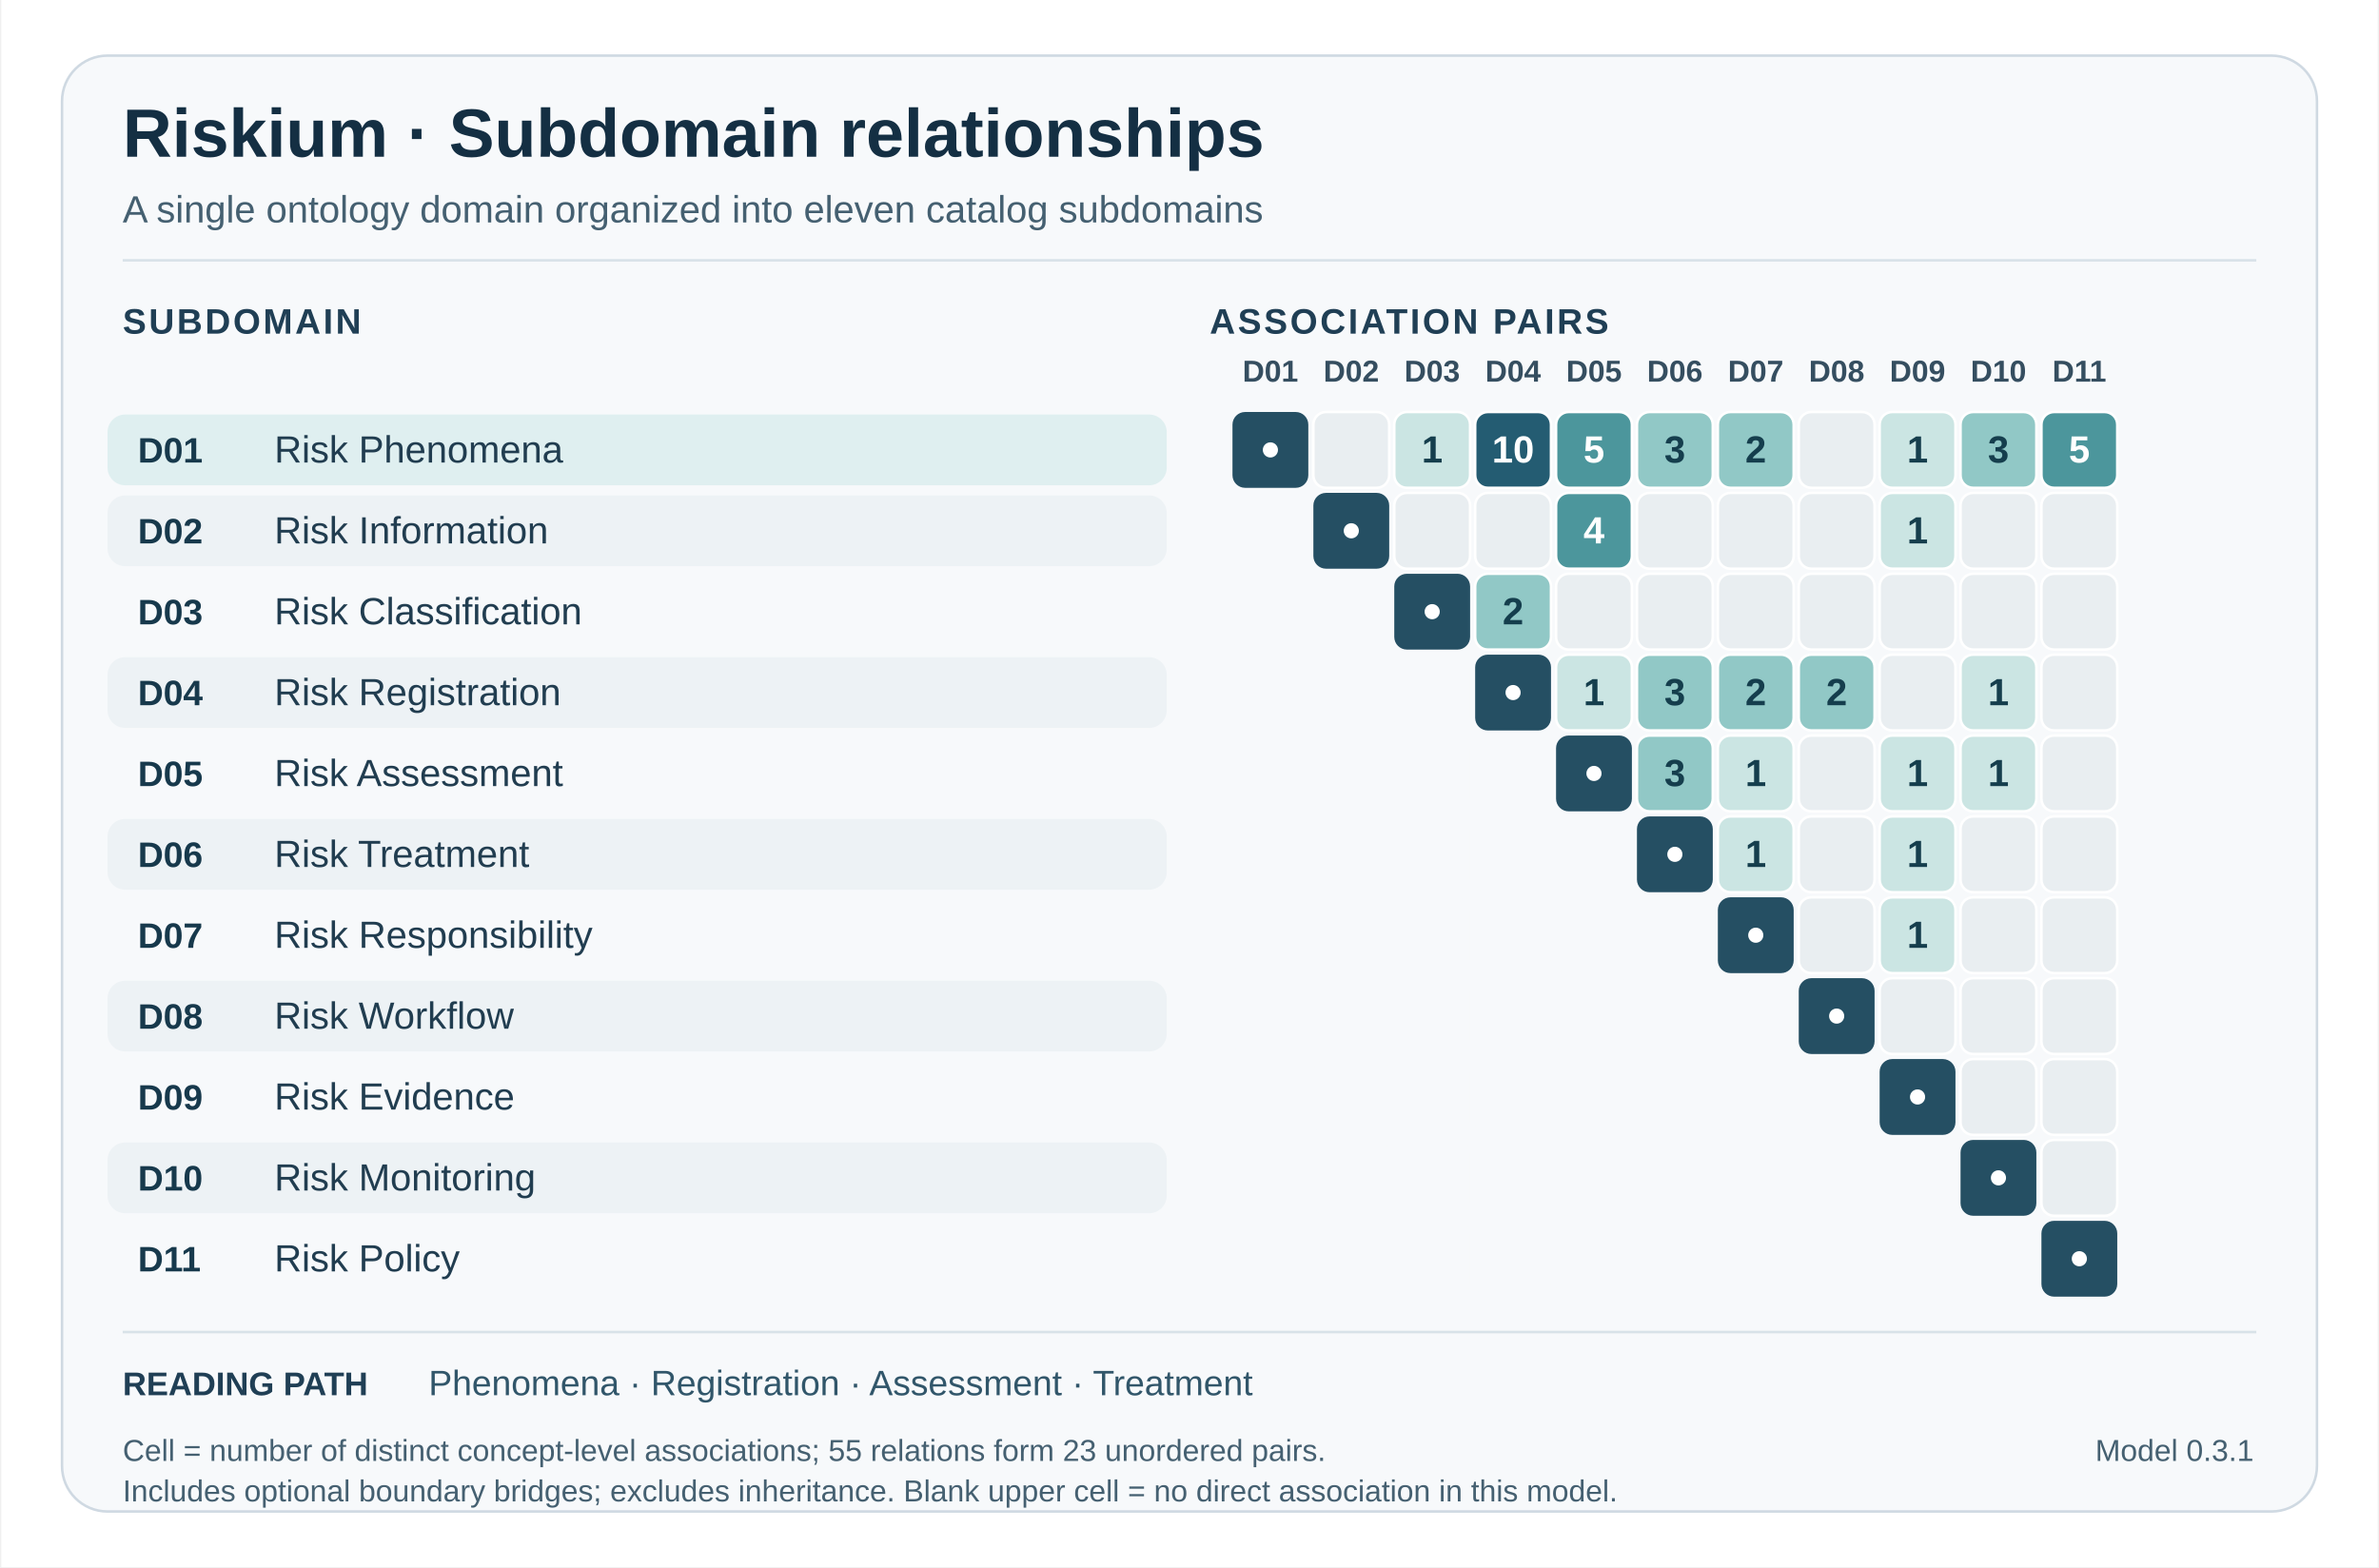
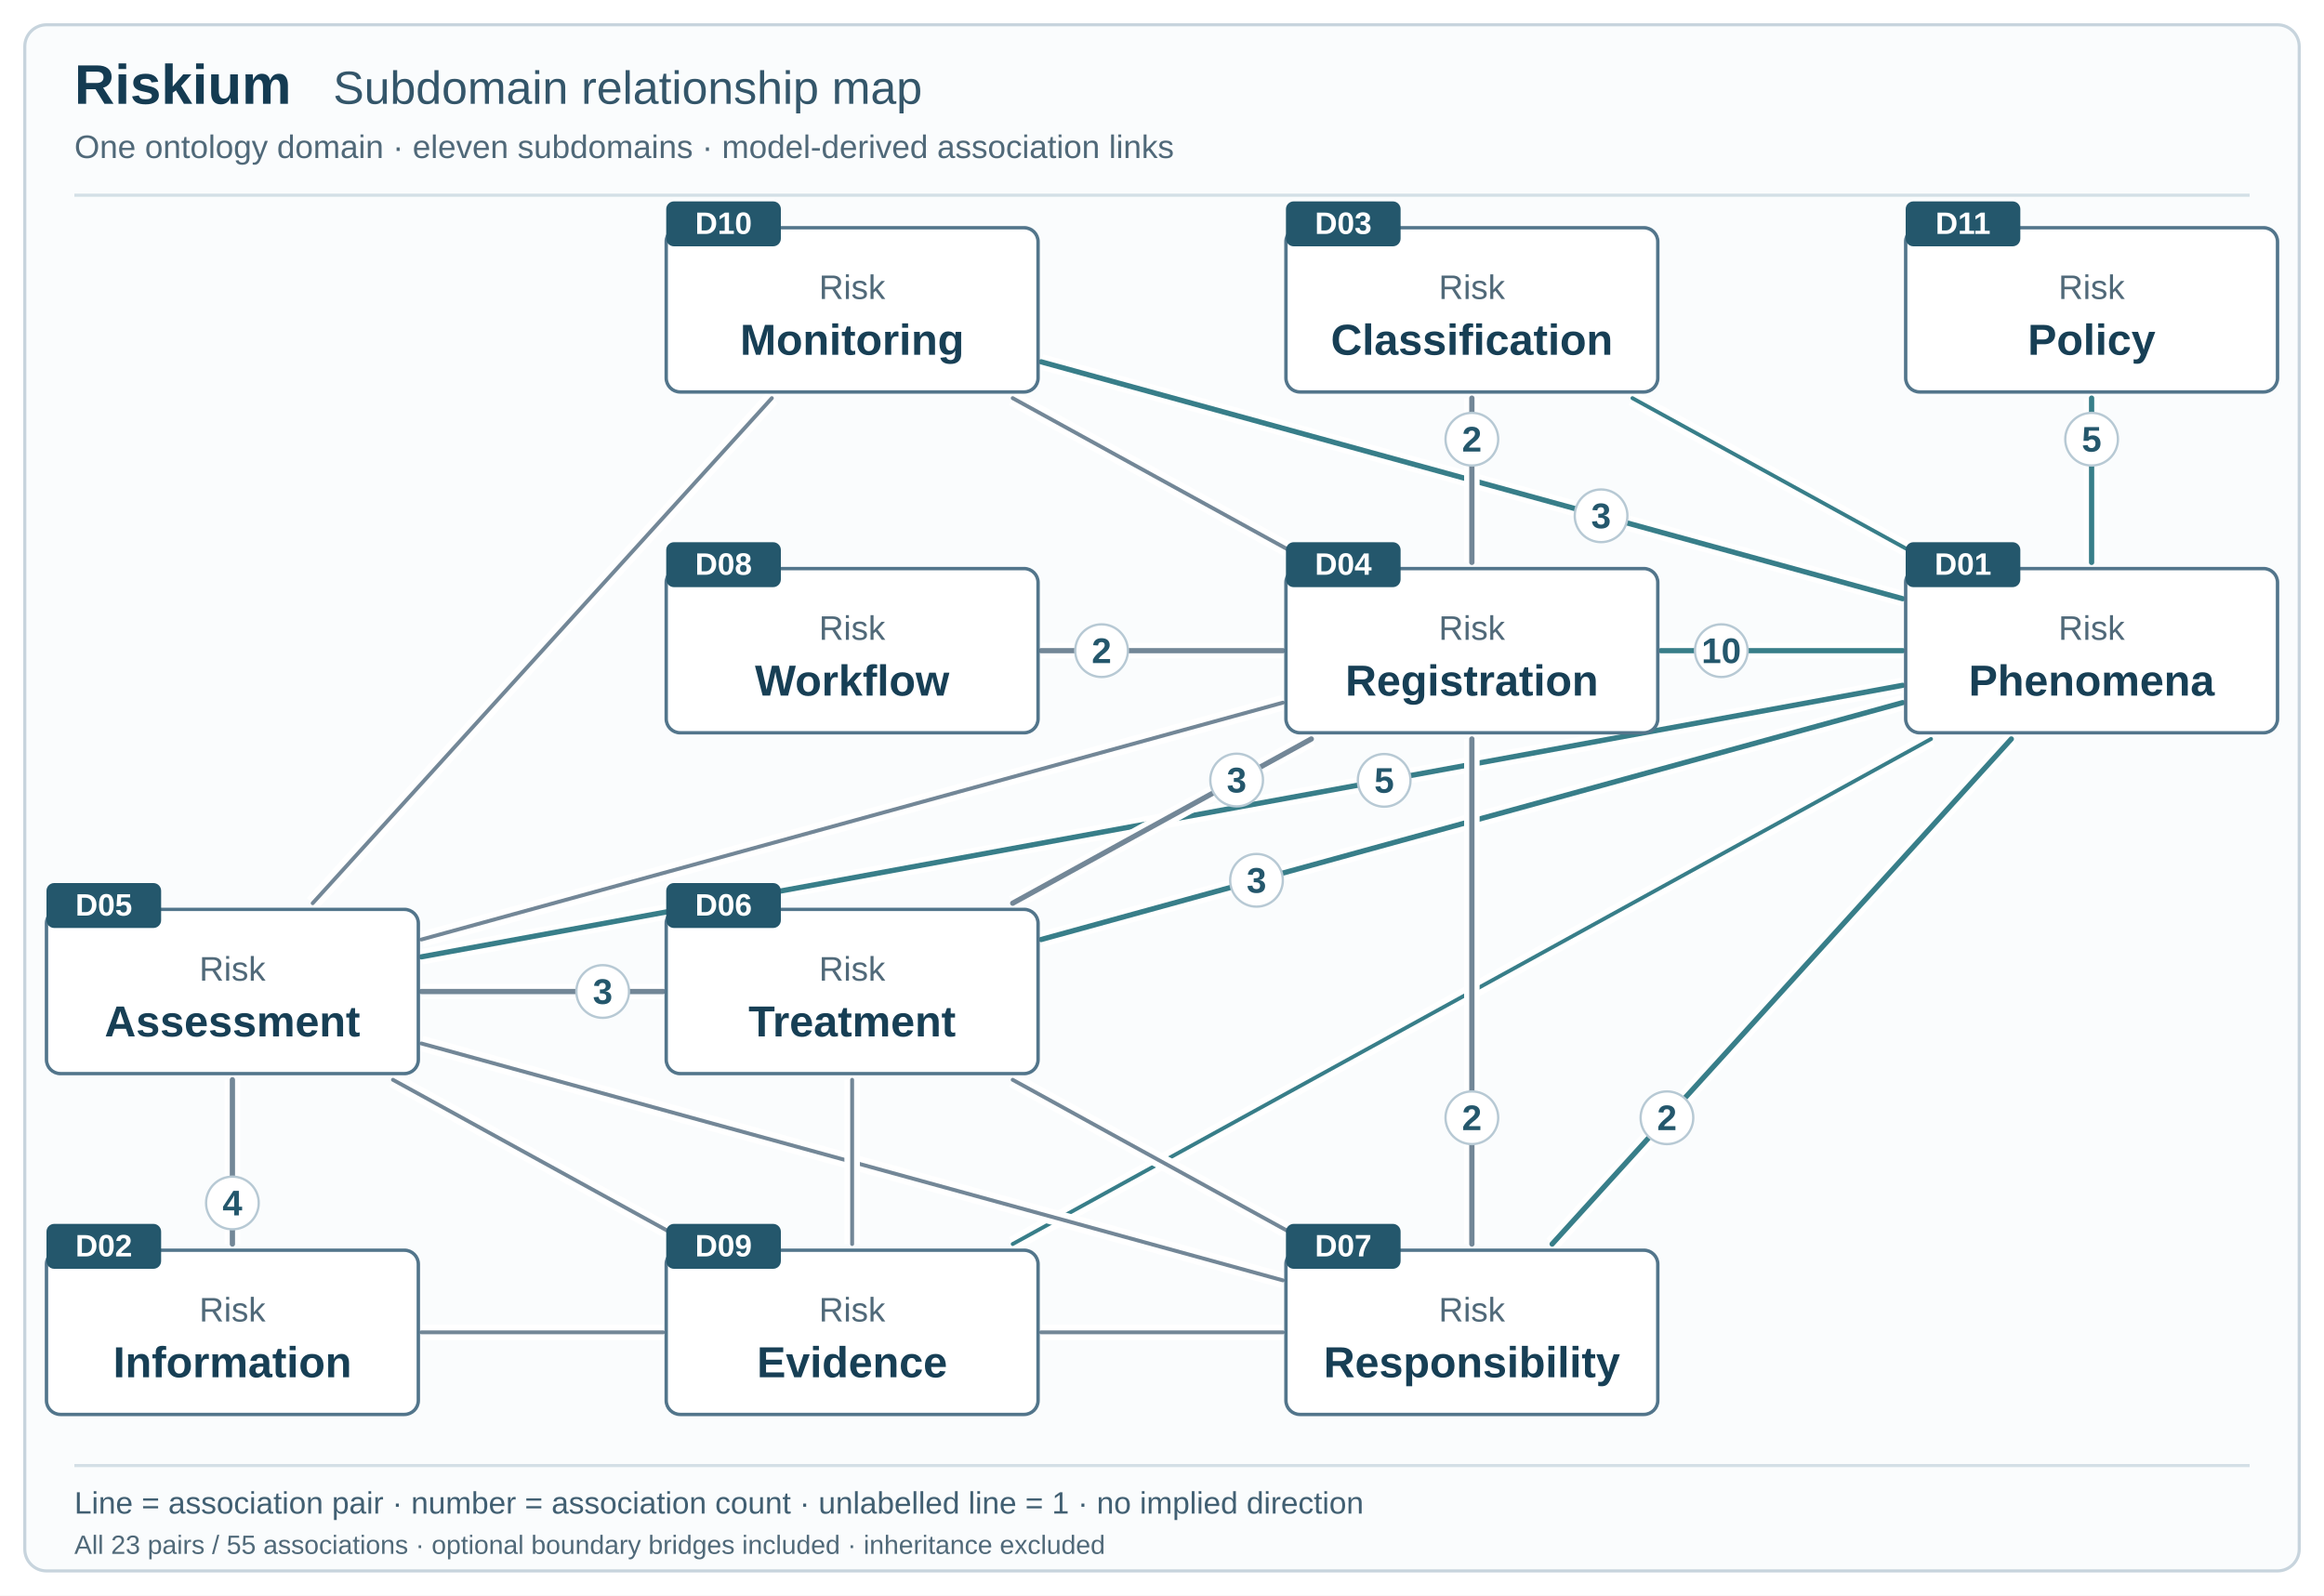
- <svg xmlns="http://www.w3.org/2000/svg" width="170mm" height="112mm" viewBox="0 0 940 620" role="img" aria-labelledby="title desc">
-   <rect width="940" height="620" fill="#ffffff" />
-   <rect x="24" y="22" width="892" height="576" rx="18" fill="#f7f9fb" stroke="#cfd9e2" />
-   <path d="M48 103H892" stroke="#d8e2e8" />
-   <text x="48" y="62" fill="#142f43" font-family="Arial,Helvetica,sans-serif" font-size="27" font-weight="700">Riskium · Subdomain relationships</text>
-   <text x="48" y="88" fill="#456071" font-family="Arial,Helvetica,sans-serif" font-size="15">A single ontology domain organized into eleven catalog subdomains</text>
-   <text x="48" y="132" fill="#203f55" font-family="Arial,Helvetica,sans-serif" font-size="14" font-weight="700" letter-spacing="1">SUBDOMAIN</text>
-   <text x="478" y="132" fill="#203f55" font-family="Arial,Helvetica,sans-serif" font-size="14" font-weight="700" letter-spacing="1">ASSOCIATION PAIRS</text>
-   <text x="502" y="151" text-anchor="middle" fill="#354e60" font-family="Arial,Helvetica,sans-serif" font-size="12" font-weight="700">D01</text>
-   <text x="534" y="151" text-anchor="middle" fill="#354e60" font-family="Arial,Helvetica,sans-serif" font-size="12" font-weight="700">D02</text>
-   <text x="566" y="151" text-anchor="middle" fill="#354e60" font-family="Arial,Helvetica,sans-serif" font-size="12" font-weight="700">D03</text>
-   <text x="598" y="151" text-anchor="middle" fill="#354e60" font-family="Arial,Helvetica,sans-serif" font-size="12" font-weight="700">D04</text>
-   <text x="630" y="151" text-anchor="middle" fill="#354e60" font-family="Arial,Helvetica,sans-serif" font-size="12" font-weight="700">D05</text>
-   <text x="662" y="151" text-anchor="middle" fill="#354e60" font-family="Arial,Helvetica,sans-serif" font-size="12" font-weight="700">D06</text>
-   <text x="694" y="151" text-anchor="middle" fill="#354e60" font-family="Arial,Helvetica,sans-serif" font-size="12" font-weight="700">D07</text>
-   <text x="726" y="151" text-anchor="middle" fill="#354e60" font-family="Arial,Helvetica,sans-serif" font-size="12" font-weight="700">D08</text>
-   <text x="758" y="151" text-anchor="middle" fill="#354e60" font-family="Arial,Helvetica,sans-serif" font-size="12" font-weight="700">D09</text>
-   <text x="790" y="151" text-anchor="middle" fill="#354e60" font-family="Arial,Helvetica,sans-serif" font-size="12" font-weight="700">D10</text>
-   <text x="822" y="151" text-anchor="middle" fill="#354e60" font-family="Arial,Helvetica,sans-serif" font-size="12" font-weight="700">D11</text>
-   <rect x="42" y="164" width="419" height="28" rx="7" fill="#dfeff0" />
-   <text x="54" y="183" fill="#17394c" font-family="Arial,Helvetica,sans-serif" font-size="14" font-weight="700">D01</text>
-   <text x="108" y="183" fill="#213d50" font-family="Arial,Helvetica,sans-serif" font-size="15">Risk Phenomena</text>
-   <rect x="487" y="163" width="30" height="30" rx="5" fill="#254f63" />
-   <circle cx="502" cy="178" r="3" fill="#ffffff" />
-   <rect x="519" y="163" width="30" height="30" rx="5" fill="#e9eef1" stroke="#ffffff" />
-   <rect x="551" y="163" width="30" height="30" rx="5" fill="#cbe5e3" stroke="#ffffff" />
-   <text x="566" y="183" text-anchor="middle" fill="#153e4d" font-family="Arial,Helvetica,sans-serif" font-size="15" font-weight="700">1</text>
-   <rect x="583" y="163" width="30" height="30" rx="5" fill="#245c72" stroke="#ffffff" />
-   <text x="598" y="183" text-anchor="middle" fill="#ffffff" font-family="Arial,Helvetica,sans-serif" font-size="15" font-weight="700">10</text>
-   <rect x="615" y="163" width="30" height="30" rx="5" fill="#4c969c" stroke="#ffffff" />
-   <text x="630" y="183" text-anchor="middle" fill="#ffffff" font-family="Arial,Helvetica,sans-serif" font-size="15" font-weight="700">5</text>
-   <rect x="647" y="163" width="30" height="30" rx="5" fill="#91c8c6" stroke="#ffffff" />
-   <text x="662" y="183" text-anchor="middle" fill="#153e4d" font-family="Arial,Helvetica,sans-serif" font-size="15" font-weight="700">3</text>
-   <rect x="679" y="163" width="30" height="30" rx="5" fill="#91c8c6" stroke="#ffffff" />
-   <text x="694" y="183" text-anchor="middle" fill="#153e4d" font-family="Arial,Helvetica,sans-serif" font-size="15" font-weight="700">2</text>
-   <rect x="711" y="163" width="30" height="30" rx="5" fill="#e9eef1" stroke="#ffffff" />
-   <rect x="743" y="163" width="30" height="30" rx="5" fill="#cbe5e3" stroke="#ffffff" />
-   <text x="758" y="183" text-anchor="middle" fill="#153e4d" font-family="Arial,Helvetica,sans-serif" font-size="15" font-weight="700">1</text>
-   <rect x="775" y="163" width="30" height="30" rx="5" fill="#91c8c6" stroke="#ffffff" />
-   <text x="790" y="183" text-anchor="middle" fill="#153e4d" font-family="Arial,Helvetica,sans-serif" font-size="15" font-weight="700">3</text>
-   <rect x="807" y="163" width="30" height="30" rx="5" fill="#4c969c" stroke="#ffffff" />
-   <text x="822" y="183" text-anchor="middle" fill="#ffffff" font-family="Arial,Helvetica,sans-serif" font-size="15" font-weight="700">5</text>
-   <rect x="42" y="196" width="419" height="28" rx="7" fill="#edf2f5" />
-   <text x="54" y="215" fill="#17394c" font-family="Arial,Helvetica,sans-serif" font-size="14" font-weight="700">D02</text>
-   <text x="108" y="215" fill="#213d50" font-family="Arial,Helvetica,sans-serif" font-size="15">Risk Information</text>
-   <rect x="487" y="195" width="30" height="30" rx="5" fill="#f7f9fb" />
-   <rect x="519" y="195" width="30" height="30" rx="5" fill="#254f63" />
-   <circle cx="534" cy="210" r="3" fill="#ffffff" />
-   <rect x="551" y="195" width="30" height="30" rx="5" fill="#e9eef1" stroke="#ffffff" />
-   <rect x="583" y="195" width="30" height="30" rx="5" fill="#e9eef1" stroke="#ffffff" />
-   <rect x="615" y="195" width="30" height="30" rx="5" fill="#4c969c" stroke="#ffffff" />
-   <text x="630" y="215" text-anchor="middle" fill="#ffffff" font-family="Arial,Helvetica,sans-serif" font-size="15" font-weight="700">4</text>
-   <rect x="647" y="195" width="30" height="30" rx="5" fill="#e9eef1" stroke="#ffffff" />
-   <rect x="679" y="195" width="30" height="30" rx="5" fill="#e9eef1" stroke="#ffffff" />
-   <rect x="711" y="195" width="30" height="30" rx="5" fill="#e9eef1" stroke="#ffffff" />
-   <rect x="743" y="195" width="30" height="30" rx="5" fill="#cbe5e3" stroke="#ffffff" />
-   <text x="758" y="215" text-anchor="middle" fill="#153e4d" font-family="Arial,Helvetica,sans-serif" font-size="15" font-weight="700">1</text>
-   <rect x="775" y="195" width="30" height="30" rx="5" fill="#e9eef1" stroke="#ffffff" />
-   <rect x="807" y="195" width="30" height="30" rx="5" fill="#e9eef1" stroke="#ffffff" />
-   <text x="54" y="247" fill="#17394c" font-family="Arial,Helvetica,sans-serif" font-size="14" font-weight="700">D03</text>
-   <text x="108" y="247" fill="#213d50" font-family="Arial,Helvetica,sans-serif" font-size="15">Risk Classification</text>
-   <rect x="487" y="227" width="30" height="30" rx="5" fill="#f7f9fb" />
-   <rect x="519" y="227" width="30" height="30" rx="5" fill="#f7f9fb" />
-   <rect x="551" y="227" width="30" height="30" rx="5" fill="#254f63" />
-   <circle cx="566" cy="242" r="3" fill="#ffffff" />
-   <rect x="583" y="227" width="30" height="30" rx="5" fill="#91c8c6" stroke="#ffffff" />
-   <text x="598" y="247" text-anchor="middle" fill="#153e4d" font-family="Arial,Helvetica,sans-serif" font-size="15" font-weight="700">2</text>
-   <rect x="615" y="227" width="30" height="30" rx="5" fill="#e9eef1" stroke="#ffffff" />
-   <rect x="647" y="227" width="30" height="30" rx="5" fill="#e9eef1" stroke="#ffffff" />
-   <rect x="679" y="227" width="30" height="30" rx="5" fill="#e9eef1" stroke="#ffffff" />
-   <rect x="711" y="227" width="30" height="30" rx="5" fill="#e9eef1" stroke="#ffffff" />
-   <rect x="743" y="227" width="30" height="30" rx="5" fill="#e9eef1" stroke="#ffffff" />
-   <rect x="775" y="227" width="30" height="30" rx="5" fill="#e9eef1" stroke="#ffffff" />
-   <rect x="807" y="227" width="30" height="30" rx="5" fill="#e9eef1" stroke="#ffffff" />
-   <rect x="42" y="260" width="419" height="28" rx="7" fill="#edf2f5" />
-   <text x="54" y="279" fill="#17394c" font-family="Arial,Helvetica,sans-serif" font-size="14" font-weight="700">D04</text>
-   <text x="108" y="279" fill="#213d50" font-family="Arial,Helvetica,sans-serif" font-size="15">Risk Registration</text>
-   <rect x="487" y="259" width="30" height="30" rx="5" fill="#f7f9fb" />
-   <rect x="519" y="259" width="30" height="30" rx="5" fill="#f7f9fb" />
-   <rect x="551" y="259" width="30" height="30" rx="5" fill="#f7f9fb" />
-   <rect x="583" y="259" width="30" height="30" rx="5" fill="#254f63" />
-   <circle cx="598" cy="274" r="3" fill="#ffffff" />
-   <rect x="615" y="259" width="30" height="30" rx="5" fill="#cbe5e3" stroke="#ffffff" />
-   <text x="630" y="279" text-anchor="middle" fill="#153e4d" font-family="Arial,Helvetica,sans-serif" font-size="15" font-weight="700">1</text>
-   <rect x="647" y="259" width="30" height="30" rx="5" fill="#91c8c6" stroke="#ffffff" />
-   <text x="662" y="279" text-anchor="middle" fill="#153e4d" font-family="Arial,Helvetica,sans-serif" font-size="15" font-weight="700">3</text>
-   <rect x="679" y="259" width="30" height="30" rx="5" fill="#91c8c6" stroke="#ffffff" />
-   <text x="694" y="279" text-anchor="middle" fill="#153e4d" font-family="Arial,Helvetica,sans-serif" font-size="15" font-weight="700">2</text>
-   <rect x="711" y="259" width="30" height="30" rx="5" fill="#91c8c6" stroke="#ffffff" />
-   <text x="726" y="279" text-anchor="middle" fill="#153e4d" font-family="Arial,Helvetica,sans-serif" font-size="15" font-weight="700">2</text>
-   <rect x="743" y="259" width="30" height="30" rx="5" fill="#e9eef1" stroke="#ffffff" />
-   <rect x="775" y="259" width="30" height="30" rx="5" fill="#cbe5e3" stroke="#ffffff" />
-   <text x="790" y="279" text-anchor="middle" fill="#153e4d" font-family="Arial,Helvetica,sans-serif" font-size="15" font-weight="700">1</text>
-   <rect x="807" y="259" width="30" height="30" rx="5" fill="#e9eef1" stroke="#ffffff" />
-   <text x="54" y="311" fill="#17394c" font-family="Arial,Helvetica,sans-serif" font-size="14" font-weight="700">D05</text>
-   <text x="108" y="311" fill="#213d50" font-family="Arial,Helvetica,sans-serif" font-size="15">Risk Assessment</text>
-   <rect x="487" y="291" width="30" height="30" rx="5" fill="#f7f9fb" />
-   <rect x="519" y="291" width="30" height="30" rx="5" fill="#f7f9fb" />
-   <rect x="551" y="291" width="30" height="30" rx="5" fill="#f7f9fb" />
-   <rect x="583" y="291" width="30" height="30" rx="5" fill="#f7f9fb" />
-   <rect x="615" y="291" width="30" height="30" rx="5" fill="#254f63" />
-   <circle cx="630" cy="306" r="3" fill="#ffffff" />
-   <rect x="647" y="291" width="30" height="30" rx="5" fill="#91c8c6" stroke="#ffffff" />
-   <text x="662" y="311" text-anchor="middle" fill="#153e4d" font-family="Arial,Helvetica,sans-serif" font-size="15" font-weight="700">3</text>
-   <rect x="679" y="291" width="30" height="30" rx="5" fill="#cbe5e3" stroke="#ffffff" />
-   <text x="694" y="311" text-anchor="middle" fill="#153e4d" font-family="Arial,Helvetica,sans-serif" font-size="15" font-weight="700">1</text>
-   <rect x="711" y="291" width="30" height="30" rx="5" fill="#e9eef1" stroke="#ffffff" />
-   <rect x="743" y="291" width="30" height="30" rx="5" fill="#cbe5e3" stroke="#ffffff" />
-   <text x="758" y="311" text-anchor="middle" fill="#153e4d" font-family="Arial,Helvetica,sans-serif" font-size="15" font-weight="700">1</text>
-   <rect x="775" y="291" width="30" height="30" rx="5" fill="#cbe5e3" stroke="#ffffff" />
-   <text x="790" y="311" text-anchor="middle" fill="#153e4d" font-family="Arial,Helvetica,sans-serif" font-size="15" font-weight="700">1</text>
-   <rect x="807" y="291" width="30" height="30" rx="5" fill="#e9eef1" stroke="#ffffff" />
-   <rect x="42" y="324" width="419" height="28" rx="7" fill="#edf2f5" />
-   <text x="54" y="343" fill="#17394c" font-family="Arial,Helvetica,sans-serif" font-size="14" font-weight="700">D06</text>
-   <text x="108" y="343" fill="#213d50" font-family="Arial,Helvetica,sans-serif" font-size="15">Risk Treatment</text>
-   <rect x="487" y="323" width="30" height="30" rx="5" fill="#f7f9fb" />
-   <rect x="519" y="323" width="30" height="30" rx="5" fill="#f7f9fb" />
-   <rect x="551" y="323" width="30" height="30" rx="5" fill="#f7f9fb" />
-   <rect x="583" y="323" width="30" height="30" rx="5" fill="#f7f9fb" />
-   <rect x="615" y="323" width="30" height="30" rx="5" fill="#f7f9fb" />
-   <rect x="647" y="323" width="30" height="30" rx="5" fill="#254f63" />
-   <circle cx="662" cy="338" r="3" fill="#ffffff" />
-   <rect x="679" y="323" width="30" height="30" rx="5" fill="#cbe5e3" stroke="#ffffff" />
-   <text x="694" y="343" text-anchor="middle" fill="#153e4d" font-family="Arial,Helvetica,sans-serif" font-size="15" font-weight="700">1</text>
-   <rect x="711" y="323" width="30" height="30" rx="5" fill="#e9eef1" stroke="#ffffff" />
-   <rect x="743" y="323" width="30" height="30" rx="5" fill="#cbe5e3" stroke="#ffffff" />
-   <text x="758" y="343" text-anchor="middle" fill="#153e4d" font-family="Arial,Helvetica,sans-serif" font-size="15" font-weight="700">1</text>
-   <rect x="775" y="323" width="30" height="30" rx="5" fill="#e9eef1" stroke="#ffffff" />
-   <rect x="807" y="323" width="30" height="30" rx="5" fill="#e9eef1" stroke="#ffffff" />
-   <text x="54" y="375" fill="#17394c" font-family="Arial,Helvetica,sans-serif" font-size="14" font-weight="700">D07</text>
-   <text x="108" y="375" fill="#213d50" font-family="Arial,Helvetica,sans-serif" font-size="15">Risk Responsibility</text>
-   <rect x="487" y="355" width="30" height="30" rx="5" fill="#f7f9fb" />
-   <rect x="519" y="355" width="30" height="30" rx="5" fill="#f7f9fb" />
-   <rect x="551" y="355" width="30" height="30" rx="5" fill="#f7f9fb" />
-   <rect x="583" y="355" width="30" height="30" rx="5" fill="#f7f9fb" />
-   <rect x="615" y="355" width="30" height="30" rx="5" fill="#f7f9fb" />
-   <rect x="647" y="355" width="30" height="30" rx="5" fill="#f7f9fb" />
-   <rect x="679" y="355" width="30" height="30" rx="5" fill="#254f63" />
-   <circle cx="694" cy="370" r="3" fill="#ffffff" />
-   <rect x="711" y="355" width="30" height="30" rx="5" fill="#e9eef1" stroke="#ffffff" />
-   <rect x="743" y="355" width="30" height="30" rx="5" fill="#cbe5e3" stroke="#ffffff" />
-   <text x="758" y="375" text-anchor="middle" fill="#153e4d" font-family="Arial,Helvetica,sans-serif" font-size="15" font-weight="700">1</text>
-   <rect x="775" y="355" width="30" height="30" rx="5" fill="#e9eef1" stroke="#ffffff" />
-   <rect x="807" y="355" width="30" height="30" rx="5" fill="#e9eef1" stroke="#ffffff" />
-   <rect x="42" y="388" width="419" height="28" rx="7" fill="#edf2f5" />
-   <text x="54" y="407" fill="#17394c" font-family="Arial,Helvetica,sans-serif" font-size="14" font-weight="700">D08</text>
-   <text x="108" y="407" fill="#213d50" font-family="Arial,Helvetica,sans-serif" font-size="15">Risk Workflow</text>
-   <rect x="487" y="387" width="30" height="30" rx="5" fill="#f7f9fb" />
-   <rect x="519" y="387" width="30" height="30" rx="5" fill="#f7f9fb" />
-   <rect x="551" y="387" width="30" height="30" rx="5" fill="#f7f9fb" />
-   <rect x="583" y="387" width="30" height="30" rx="5" fill="#f7f9fb" />
-   <rect x="615" y="387" width="30" height="30" rx="5" fill="#f7f9fb" />
-   <rect x="647" y="387" width="30" height="30" rx="5" fill="#f7f9fb" />
-   <rect x="679" y="387" width="30" height="30" rx="5" fill="#f7f9fb" />
-   <rect x="711" y="387" width="30" height="30" rx="5" fill="#254f63" />
-   <circle cx="726" cy="402" r="3" fill="#ffffff" />
-   <rect x="743" y="387" width="30" height="30" rx="5" fill="#e9eef1" stroke="#ffffff" />
-   <rect x="775" y="387" width="30" height="30" rx="5" fill="#e9eef1" stroke="#ffffff" />
-   <rect x="807" y="387" width="30" height="30" rx="5" fill="#e9eef1" stroke="#ffffff" />
-   <text x="54" y="439" fill="#17394c" font-family="Arial,Helvetica,sans-serif" font-size="14" font-weight="700">D09</text>
-   <text x="108" y="439" fill="#213d50" font-family="Arial,Helvetica,sans-serif" font-size="15">Risk Evidence</text>
-   <rect x="487" y="419" width="30" height="30" rx="5" fill="#f7f9fb" />
-   <rect x="519" y="419" width="30" height="30" rx="5" fill="#f7f9fb" />
-   <rect x="551" y="419" width="30" height="30" rx="5" fill="#f7f9fb" />
-   <rect x="583" y="419" width="30" height="30" rx="5" fill="#f7f9fb" />
-   <rect x="615" y="419" width="30" height="30" rx="5" fill="#f7f9fb" />
-   <rect x="647" y="419" width="30" height="30" rx="5" fill="#f7f9fb" />
-   <rect x="679" y="419" width="30" height="30" rx="5" fill="#f7f9fb" />
-   <rect x="711" y="419" width="30" height="30" rx="5" fill="#f7f9fb" />
-   <rect x="743" y="419" width="30" height="30" rx="5" fill="#254f63" />
-   <circle cx="758" cy="434" r="3" fill="#ffffff" />
-   <rect x="775" y="419" width="30" height="30" rx="5" fill="#e9eef1" stroke="#ffffff" />
-   <rect x="807" y="419" width="30" height="30" rx="5" fill="#e9eef1" stroke="#ffffff" />
-   <rect x="42" y="452" width="419" height="28" rx="7" fill="#edf2f5" />
-   <text x="54" y="471" fill="#17394c" font-family="Arial,Helvetica,sans-serif" font-size="14" font-weight="700">D10</text>
-   <text x="108" y="471" fill="#213d50" font-family="Arial,Helvetica,sans-serif" font-size="15">Risk Monitoring</text>
-   <rect x="487" y="451" width="30" height="30" rx="5" fill="#f7f9fb" />
-   <rect x="519" y="451" width="30" height="30" rx="5" fill="#f7f9fb" />
-   <rect x="551" y="451" width="30" height="30" rx="5" fill="#f7f9fb" />
-   <rect x="583" y="451" width="30" height="30" rx="5" fill="#f7f9fb" />
-   <rect x="615" y="451" width="30" height="30" rx="5" fill="#f7f9fb" />
-   <rect x="647" y="451" width="30" height="30" rx="5" fill="#f7f9fb" />
-   <rect x="679" y="451" width="30" height="30" rx="5" fill="#f7f9fb" />
-   <rect x="711" y="451" width="30" height="30" rx="5" fill="#f7f9fb" />
-   <rect x="743" y="451" width="30" height="30" rx="5" fill="#f7f9fb" />
-   <rect x="775" y="451" width="30" height="30" rx="5" fill="#254f63" />
-   <circle cx="790" cy="466" r="3" fill="#ffffff" />
-   <rect x="807" y="451" width="30" height="30" rx="5" fill="#e9eef1" stroke="#ffffff" />
-   <text x="54" y="503" fill="#17394c" font-family="Arial,Helvetica,sans-serif" font-size="14" font-weight="700">D11</text>
-   <text x="108" y="503" fill="#213d50" font-family="Arial,Helvetica,sans-serif" font-size="15">Risk Policy</text>
-   <rect x="487" y="483" width="30" height="30" rx="5" fill="#f7f9fb" />
-   <rect x="519" y="483" width="30" height="30" rx="5" fill="#f7f9fb" />
-   <rect x="551" y="483" width="30" height="30" rx="5" fill="#f7f9fb" />
-   <rect x="583" y="483" width="30" height="30" rx="5" fill="#f7f9fb" />
-   <rect x="615" y="483" width="30" height="30" rx="5" fill="#f7f9fb" />
-   <rect x="647" y="483" width="30" height="30" rx="5" fill="#f7f9fb" />
-   <rect x="679" y="483" width="30" height="30" rx="5" fill="#f7f9fb" />
-   <rect x="711" y="483" width="30" height="30" rx="5" fill="#f7f9fb" />
-   <rect x="743" y="483" width="30" height="30" rx="5" fill="#f7f9fb" />
-   <rect x="775" y="483" width="30" height="30" rx="5" fill="#f7f9fb" />
-   <rect x="807" y="483" width="30" height="30" rx="5" fill="#254f63" />
-   <circle cx="822" cy="498" r="3" fill="#ffffff" />
-   <path d="M48 527H892" stroke="#d8e2e8" />
-   <text x="48" y="552" fill="#203f55" font-family="Arial,Helvetica,sans-serif" font-size="13" font-weight="700">READING PATH</text>
-   <text x="169" y="552" fill="#31566a" font-family="Arial,Helvetica,sans-serif" font-size="14">Phenomena · Registration · Assessment · Treatment</text>
-   <text x="48" y="578" fill="#456071" font-family="Arial,Helvetica,sans-serif" font-size="12">Cell = number of distinct concept-level associations; 55 relations form 23 unordered pairs.</text>
-   <text x="48" y="594" fill="#456071" font-family="Arial,Helvetica,sans-serif" font-size="12">Includes optional boundary bridges; excludes inheritance. Blank upper cell = no direct association in this model.</text>
-   <text x="891" y="578" text-anchor="end" fill="#456071" font-family="Arial,Helvetica,sans-serif" font-size="12">Model 0.3.1</text>
+ <svg xmlns="http://www.w3.org/2000/svg" width="180mm" height="123.6mm" viewBox="0 0 1500 1030" role="img" aria-labelledby="title desc">
+   <rect width="1500" height="1030" fill="white" />
+   <rect x="16" y="16" width="1468" height="998" rx="14" fill="#fafcfd" stroke="#c7d4dd" stroke-width="2" />
+   <text x="48" y="67" font-family="Arial,Helvetica,sans-serif" font-size="36" font-weight="700" fill="#143b52">Riskium</text>
+   <text x="215" y="67" font-family="Arial,Helvetica,sans-serif" font-size="30" fill="#34566a">Subdomain relationship map</text>
+   <text x="48" y="102" font-family="Arial,Helvetica,sans-serif" font-size="21" fill="#506979">One ontology domain · eleven subdomains · model-derived association links</text>
+   <path d="M48 126H1452" stroke="#d3dfe6" stroke-width="2" />
+   <g id="edge-D01-D03" data-associations="1">
+     <path d="M1246.36 363.00L1053.64 257.00" stroke="white" stroke-width="10" fill="none" />
+     <path d="M1246.36 363.00L1053.64 257.00" stroke="#387e89" stroke-width="2.5" fill="none" stroke-linecap="round" />
+   </g>
+   <g id="edge-D01-D04" data-associations="10">
+     <path d="M1228.00 420.00L1072.00 420.00" stroke="white" stroke-width="10" fill="none" />
+     <path d="M1228.00 420.00L1072.00 420.00" stroke="#387e89" stroke-width="3.4" fill="none" stroke-linecap="round" />
+   </g>
+   <g id="edge-D01-D05" data-associations="5">
+     <path d="M1228.00 442.37L272.00 617.63" stroke="white" stroke-width="10" fill="none" />
+     <path d="M1228.00 442.37L272.00 617.63" stroke="#387e89" stroke-width="3.4" fill="none" stroke-linecap="round" />
+   </g>
+   <g id="edge-D01-D06" data-associations="3">
+     <path d="M1228.00 453.55L672.00 606.45" stroke="white" stroke-width="10" fill="none" />
+     <path d="M1228.00 453.55L672.00 606.45" stroke="#387e89" stroke-width="3.4" fill="none" stroke-linecap="round" />
+   </g>
+   <g id="edge-D01-D07" data-associations="2">
+     <path d="M1298.18 477.00L1001.82 803.00" stroke="white" stroke-width="10" fill="none" />
+     <path d="M1298.18 477.00L1001.82 803.00" stroke="#387e89" stroke-width="3.4" fill="none" stroke-linecap="round" />
+   </g>
+   <g id="edge-D01-D09" data-associations="1">
+     <path d="M1246.36 477.00L653.64 803.00" stroke="white" stroke-width="10" fill="none" />
+     <path d="M1246.36 477.00L653.64 803.00" stroke="#387e89" stroke-width="2.5" fill="none" stroke-linecap="round" />
+   </g>
+   <g id="edge-D01-D10" data-associations="3">
+     <path d="M1228.00 386.45L672.00 233.55" stroke="white" stroke-width="10" fill="none" />
+     <path d="M1228.00 386.45L672.00 233.55" stroke="#387e89" stroke-width="3.4" fill="none" stroke-linecap="round" />
+   </g>
+   <g id="edge-D01-D11" data-associations="5">
+     <path d="M1350.00 363.00L1350.00 257.00" stroke="white" stroke-width="10" fill="none" />
+     <path d="M1350.00 363.00L1350.00 257.00" stroke="#387e89" stroke-width="3.4" fill="none" stroke-linecap="round" />
+   </g>
+   <g id="edge-D02-D05" data-associations="4">
+     <path d="M150.00 803.00L150.00 697.00" stroke="white" stroke-width="10" fill="none" />
+     <path d="M150.00 803.00L150.00 697.00" stroke="#738797" stroke-width="3.4" fill="none" stroke-linecap="round" />
+   </g>
+   <g id="edge-D02-D09" data-associations="1">
+     <path d="M272.00 860.00L428.00 860.00" stroke="white" stroke-width="10" fill="none" />
+     <path d="M272.00 860.00L428.00 860.00" stroke="#738797" stroke-width="2.5" fill="none" stroke-linecap="round" />
+   </g>
+   <g id="edge-D03-D04" data-associations="2">
+     <path d="M950.00 257.00L950.00 363.00" stroke="white" stroke-width="10" fill="none" />
+     <path d="M950.00 257.00L950.00 363.00" stroke="#738797" stroke-width="3.4" fill="none" stroke-linecap="round" />
+   </g>
+   <g id="edge-D04-D05" data-associations="1">
+     <path d="M828.00 453.55L272.00 606.45" stroke="white" stroke-width="10" fill="none" />
+     <path d="M828.00 453.55L272.00 606.45" stroke="#738797" stroke-width="2.5" fill="none" stroke-linecap="round" />
+   </g>
+   <g id="edge-D04-D06" data-associations="3">
+     <path d="M846.36 477.00L653.64 583.00" stroke="white" stroke-width="10" fill="none" />
+     <path d="M846.36 477.00L653.64 583.00" stroke="#738797" stroke-width="3.4" fill="none" stroke-linecap="round" />
+   </g>
+   <g id="edge-D04-D07" data-associations="2">
+     <path d="M950.00 477.00L950.00 803.00" stroke="white" stroke-width="10" fill="none" />
+     <path d="M950.00 477.00L950.00 803.00" stroke="#738797" stroke-width="3.4" fill="none" stroke-linecap="round" />
+   </g>
+   <g id="edge-D04-D08" data-associations="2">
+     <path d="M828.00 420.00L672.00 420.00" stroke="white" stroke-width="10" fill="none" />
+     <path d="M828.00 420.00L672.00 420.00" stroke="#738797" stroke-width="3.4" fill="none" stroke-linecap="round" />
+   </g>
+   <g id="edge-D04-D10" data-associations="1">
+     <path d="M846.36 363.00L653.64 257.00" stroke="white" stroke-width="10" fill="none" />
+     <path d="M846.36 363.00L653.64 257.00" stroke="#738797" stroke-width="2.5" fill="none" stroke-linecap="round" />
+   </g>
+   <g id="edge-D05-D06" data-associations="3">
+     <path d="M272.00 640.00L428.00 640.00" stroke="white" stroke-width="10" fill="none" />
+     <path d="M272.00 640.00L428.00 640.00" stroke="#738797" stroke-width="3.4" fill="none" stroke-linecap="round" />
+   </g>
+   <g id="edge-D05-D07" data-associations="1">
+     <path d="M272.00 673.55L828.00 826.45" stroke="white" stroke-width="10" fill="none" />
+     <path d="M272.00 673.55L828.00 826.45" stroke="#738797" stroke-width="2.5" fill="none" stroke-linecap="round" />
+   </g>
+   <g id="edge-D05-D09" data-associations="1">
+     <path d="M253.64 697.00L446.36 803.00" stroke="white" stroke-width="10" fill="none" />
+     <path d="M253.64 697.00L446.36 803.00" stroke="#738797" stroke-width="2.5" fill="none" stroke-linecap="round" />
+   </g>
+   <g id="edge-D05-D10" data-associations="1">
+     <path d="M201.82 583.00L498.18 257.00" stroke="white" stroke-width="10" fill="none" />
+     <path d="M201.82 583.00L498.18 257.00" stroke="#738797" stroke-width="2.5" fill="none" stroke-linecap="round" />
+   </g>
+   <g id="edge-D06-D07" data-associations="1">
+     <path d="M653.64 697.00L846.36 803.00" stroke="white" stroke-width="10" fill="none" />
+     <path d="M653.64 697.00L846.36 803.00" stroke="#738797" stroke-width="2.5" fill="none" stroke-linecap="round" />
+   </g>
+   <g id="edge-D06-D09" data-associations="1">
+     <path d="M550.00 697.00L550.00 803.00" stroke="white" stroke-width="10" fill="none" />
+     <path d="M550.00 697.00L550.00 803.00" stroke="#738797" stroke-width="2.5" fill="none" stroke-linecap="round" />
+   </g>
+   <g id="edge-D07-D09" data-associations="1">
+     <path d="M828.00 860.00L672.00 860.00" stroke="white" stroke-width="10" fill="none" />
+     <path d="M828.00 860.00L672.00 860.00" stroke="#738797" stroke-width="2.5" fill="none" stroke-linecap="round" />
+   </g>
+   <circle cx="1111.00" cy="420.00" r="17" fill="white" stroke="#b7c9d4" stroke-width="1.5" />
+   <text x="1111.00" y="428.00" text-anchor="middle" font-family="Arial,Helvetica,sans-serif" font-size="23" font-weight="700" fill="#24576c">10</text>
+   <circle cx="893.40" cy="503.71" r="17" fill="white" stroke="#b7c9d4" stroke-width="1.5" />
+   <text x="893.40" y="511.71" text-anchor="middle" font-family="Arial,Helvetica,sans-serif" font-size="23" font-weight="700" fill="#24576c">5</text>
+   <circle cx="811.00" cy="568.23" r="17" fill="white" stroke="#b7c9d4" stroke-width="1.5" />
+   <text x="811.00" y="576.23" text-anchor="middle" font-family="Arial,Helvetica,sans-serif" font-size="23" font-weight="700" fill="#24576c">3</text>
+   <circle cx="1075.91" cy="721.50" r="17" fill="white" stroke="#b7c9d4" stroke-width="1.5" />
+   <text x="1075.91" y="729.50" text-anchor="middle" font-family="Arial,Helvetica,sans-serif" font-size="23" font-weight="700" fill="#24576c">2</text>
+   <circle cx="1033.40" cy="332.94" r="17" fill="white" stroke="#b7c9d4" stroke-width="1.5" />
+   <text x="1033.40" y="340.94" text-anchor="middle" font-family="Arial,Helvetica,sans-serif" font-size="23" font-weight="700" fill="#24576c">3</text>
+   <circle cx="1350.00" cy="283.50" r="17" fill="white" stroke="#b7c9d4" stroke-width="1.5" />
+   <text x="1350.00" y="291.50" text-anchor="middle" font-family="Arial,Helvetica,sans-serif" font-size="23" font-weight="700" fill="#24576c">5</text>
+   <circle cx="150.00" cy="776.50" r="17" fill="white" stroke="#b7c9d4" stroke-width="1.5" />
+   <text x="150.00" y="784.50" text-anchor="middle" font-family="Arial,Helvetica,sans-serif" font-size="23" font-weight="700" fill="#24576c">4</text>
+   <circle cx="950.00" cy="283.50" r="17" fill="white" stroke="#b7c9d4" stroke-width="1.5" />
+   <text x="950.00" y="291.50" text-anchor="middle" font-family="Arial,Helvetica,sans-serif" font-size="23" font-weight="700" fill="#24576c">2</text>
+   <circle cx="798.18" cy="503.50" r="17" fill="white" stroke="#b7c9d4" stroke-width="1.5" />
+   <text x="798.18" y="511.50" text-anchor="middle" font-family="Arial,Helvetica,sans-serif" font-size="23" font-weight="700" fill="#24576c">3</text>
+   <circle cx="950.00" cy="721.50" r="17" fill="white" stroke="#b7c9d4" stroke-width="1.5" />
+   <text x="950.00" y="729.50" text-anchor="middle" font-family="Arial,Helvetica,sans-serif" font-size="23" font-weight="700" fill="#24576c">2</text>
+   <circle cx="711.00" cy="420.00" r="17" fill="white" stroke="#b7c9d4" stroke-width="1.5" />
+   <text x="711.00" y="428.00" text-anchor="middle" font-family="Arial,Helvetica,sans-serif" font-size="23" font-weight="700" fill="#24576c">2</text>
+   <circle cx="389.00" cy="640.00" r="17" fill="white" stroke="#b7c9d4" stroke-width="1.5" />
+   <text x="389.00" y="648.00" text-anchor="middle" font-family="Arial,Helvetica,sans-serif" font-size="23" font-weight="700" fill="#24576c">3</text>
+   <g id="subdomain-D01">
+     <rect x="1230" y="367.0" width="240" height="106" rx="9" fill="white" stroke="#52758b" stroke-width="2.2" />
+     <rect x="1230" y="350.0" width="74" height="29" rx="5" fill="#24576c" />
+     <text x="1267" y="371.0" text-anchor="middle" font-family="Arial,Helvetica,sans-serif" font-size="20" font-weight="700" fill="white">D01</text>
+     <text x="1350" y="413.0" text-anchor="middle" font-family="Arial,Helvetica,sans-serif" font-size="22" fill="#506979">Risk</text>
+     <text x="1350" y="449.0" text-anchor="middle" font-family="Arial,Helvetica,sans-serif" font-size="28" font-weight="700" fill="#173f55">Phenomena</text>
+   </g>
+   <g id="subdomain-D02">
+     <rect x="30" y="807.0" width="240" height="106" rx="9" fill="white" stroke="#52758b" stroke-width="2.2" />
+     <rect x="30" y="790.0" width="74" height="29" rx="5" fill="#24576c" />
+     <text x="67" y="811.0" text-anchor="middle" font-family="Arial,Helvetica,sans-serif" font-size="20" font-weight="700" fill="white">D02</text>
+     <text x="150" y="853.0" text-anchor="middle" font-family="Arial,Helvetica,sans-serif" font-size="22" fill="#506979">Risk</text>
+     <text x="150" y="889.0" text-anchor="middle" font-family="Arial,Helvetica,sans-serif" font-size="28" font-weight="700" fill="#173f55">Information</text>
+   </g>
+   <g id="subdomain-D03">
+     <rect x="830" y="147.0" width="240" height="106" rx="9" fill="white" stroke="#52758b" stroke-width="2.2" />
+     <rect x="830" y="130.0" width="74" height="29" rx="5" fill="#24576c" />
+     <text x="867" y="151.0" text-anchor="middle" font-family="Arial,Helvetica,sans-serif" font-size="20" font-weight="700" fill="white">D03</text>
+     <text x="950" y="193.0" text-anchor="middle" font-family="Arial,Helvetica,sans-serif" font-size="22" fill="#506979">Risk</text>
+     <text x="950" y="229.0" text-anchor="middle" font-family="Arial,Helvetica,sans-serif" font-size="28" font-weight="700" fill="#173f55">Classification</text>
+   </g>
+   <g id="subdomain-D04">
+     <rect x="830" y="367.0" width="240" height="106" rx="9" fill="white" stroke="#52758b" stroke-width="2.2" />
+     <rect x="830" y="350.0" width="74" height="29" rx="5" fill="#24576c" />
+     <text x="867" y="371.0" text-anchor="middle" font-family="Arial,Helvetica,sans-serif" font-size="20" font-weight="700" fill="white">D04</text>
+     <text x="950" y="413.0" text-anchor="middle" font-family="Arial,Helvetica,sans-serif" font-size="22" fill="#506979">Risk</text>
+     <text x="950" y="449.0" text-anchor="middle" font-family="Arial,Helvetica,sans-serif" font-size="28" font-weight="700" fill="#173f55">Registration</text>
+   </g>
+   <g id="subdomain-D05">
+     <rect x="30" y="587.0" width="240" height="106" rx="9" fill="white" stroke="#52758b" stroke-width="2.2" />
+     <rect x="30" y="570.0" width="74" height="29" rx="5" fill="#24576c" />
+     <text x="67" y="591.0" text-anchor="middle" font-family="Arial,Helvetica,sans-serif" font-size="20" font-weight="700" fill="white">D05</text>
+     <text x="150" y="633.0" text-anchor="middle" font-family="Arial,Helvetica,sans-serif" font-size="22" fill="#506979">Risk</text>
+     <text x="150" y="669.0" text-anchor="middle" font-family="Arial,Helvetica,sans-serif" font-size="28" font-weight="700" fill="#173f55">Assessment</text>
+   </g>
+   <g id="subdomain-D06">
+     <rect x="430" y="587.0" width="240" height="106" rx="9" fill="white" stroke="#52758b" stroke-width="2.2" />
+     <rect x="430" y="570.0" width="74" height="29" rx="5" fill="#24576c" />
+     <text x="467" y="591.0" text-anchor="middle" font-family="Arial,Helvetica,sans-serif" font-size="20" font-weight="700" fill="white">D06</text>
+     <text x="550" y="633.0" text-anchor="middle" font-family="Arial,Helvetica,sans-serif" font-size="22" fill="#506979">Risk</text>
+     <text x="550" y="669.0" text-anchor="middle" font-family="Arial,Helvetica,sans-serif" font-size="28" font-weight="700" fill="#173f55">Treatment</text>
+   </g>
+   <g id="subdomain-D07">
+     <rect x="830" y="807.0" width="240" height="106" rx="9" fill="white" stroke="#52758b" stroke-width="2.2" />
+     <rect x="830" y="790.0" width="74" height="29" rx="5" fill="#24576c" />
+     <text x="867" y="811.0" text-anchor="middle" font-family="Arial,Helvetica,sans-serif" font-size="20" font-weight="700" fill="white">D07</text>
+     <text x="950" y="853.0" text-anchor="middle" font-family="Arial,Helvetica,sans-serif" font-size="22" fill="#506979">Risk</text>
+     <text x="950" y="889.0" text-anchor="middle" font-family="Arial,Helvetica,sans-serif" font-size="28" font-weight="700" fill="#173f55">Responsibility</text>
+   </g>
+   <g id="subdomain-D08">
+     <rect x="430" y="367.0" width="240" height="106" rx="9" fill="white" stroke="#52758b" stroke-width="2.2" />
+     <rect x="430" y="350.0" width="74" height="29" rx="5" fill="#24576c" />
+     <text x="467" y="371.0" text-anchor="middle" font-family="Arial,Helvetica,sans-serif" font-size="20" font-weight="700" fill="white">D08</text>
+     <text x="550" y="413.0" text-anchor="middle" font-family="Arial,Helvetica,sans-serif" font-size="22" fill="#506979">Risk</text>
+     <text x="550" y="449.0" text-anchor="middle" font-family="Arial,Helvetica,sans-serif" font-size="28" font-weight="700" fill="#173f55">Workflow</text>
+   </g>
+   <g id="subdomain-D09">
+     <rect x="430" y="807.0" width="240" height="106" rx="9" fill="white" stroke="#52758b" stroke-width="2.2" />
+     <rect x="430" y="790.0" width="74" height="29" rx="5" fill="#24576c" />
+     <text x="467" y="811.0" text-anchor="middle" font-family="Arial,Helvetica,sans-serif" font-size="20" font-weight="700" fill="white">D09</text>
+     <text x="550" y="853.0" text-anchor="middle" font-family="Arial,Helvetica,sans-serif" font-size="22" fill="#506979">Risk</text>
+     <text x="550" y="889.0" text-anchor="middle" font-family="Arial,Helvetica,sans-serif" font-size="28" font-weight="700" fill="#173f55">Evidence</text>
+   </g>
+   <g id="subdomain-D10">
+     <rect x="430" y="147.0" width="240" height="106" rx="9" fill="white" stroke="#52758b" stroke-width="2.2" />
+     <rect x="430" y="130.0" width="74" height="29" rx="5" fill="#24576c" />
+     <text x="467" y="151.0" text-anchor="middle" font-family="Arial,Helvetica,sans-serif" font-size="20" font-weight="700" fill="white">D10</text>
+     <text x="550" y="193.0" text-anchor="middle" font-family="Arial,Helvetica,sans-serif" font-size="22" fill="#506979">Risk</text>
+     <text x="550" y="229.0" text-anchor="middle" font-family="Arial,Helvetica,sans-serif" font-size="28" font-weight="700" fill="#173f55">Monitoring</text>
+   </g>
+   <g id="subdomain-D11">
+     <rect x="1230" y="147.0" width="240" height="106" rx="9" fill="white" stroke="#52758b" stroke-width="2.2" />
+     <rect x="1230" y="130.0" width="74" height="29" rx="5" fill="#24576c" />
+     <text x="1267" y="151.0" text-anchor="middle" font-family="Arial,Helvetica,sans-serif" font-size="20" font-weight="700" fill="white">D11</text>
+     <text x="1350" y="193.0" text-anchor="middle" font-family="Arial,Helvetica,sans-serif" font-size="22" fill="#506979">Risk</text>
+     <text x="1350" y="229.0" text-anchor="middle" font-family="Arial,Helvetica,sans-serif" font-size="28" font-weight="700" fill="#173f55">Policy</text>
+   </g>
+   <path d="M48 946H1452" stroke="#d3dfe6" stroke-width="2" />
+   <text x="48" y="977" font-family="Arial,Helvetica,sans-serif" font-size="20" fill="#415f72">Line = association pair · number = association count · unlabelled line = 1 · no implied direction</text>
+   <text x="48" y="1003" font-family="Arial,Helvetica,sans-serif" font-size="17" fill="#506979">All 23 pairs / 55 associations · optional boundary bridges included · inheritance excluded</text>
</svg>
